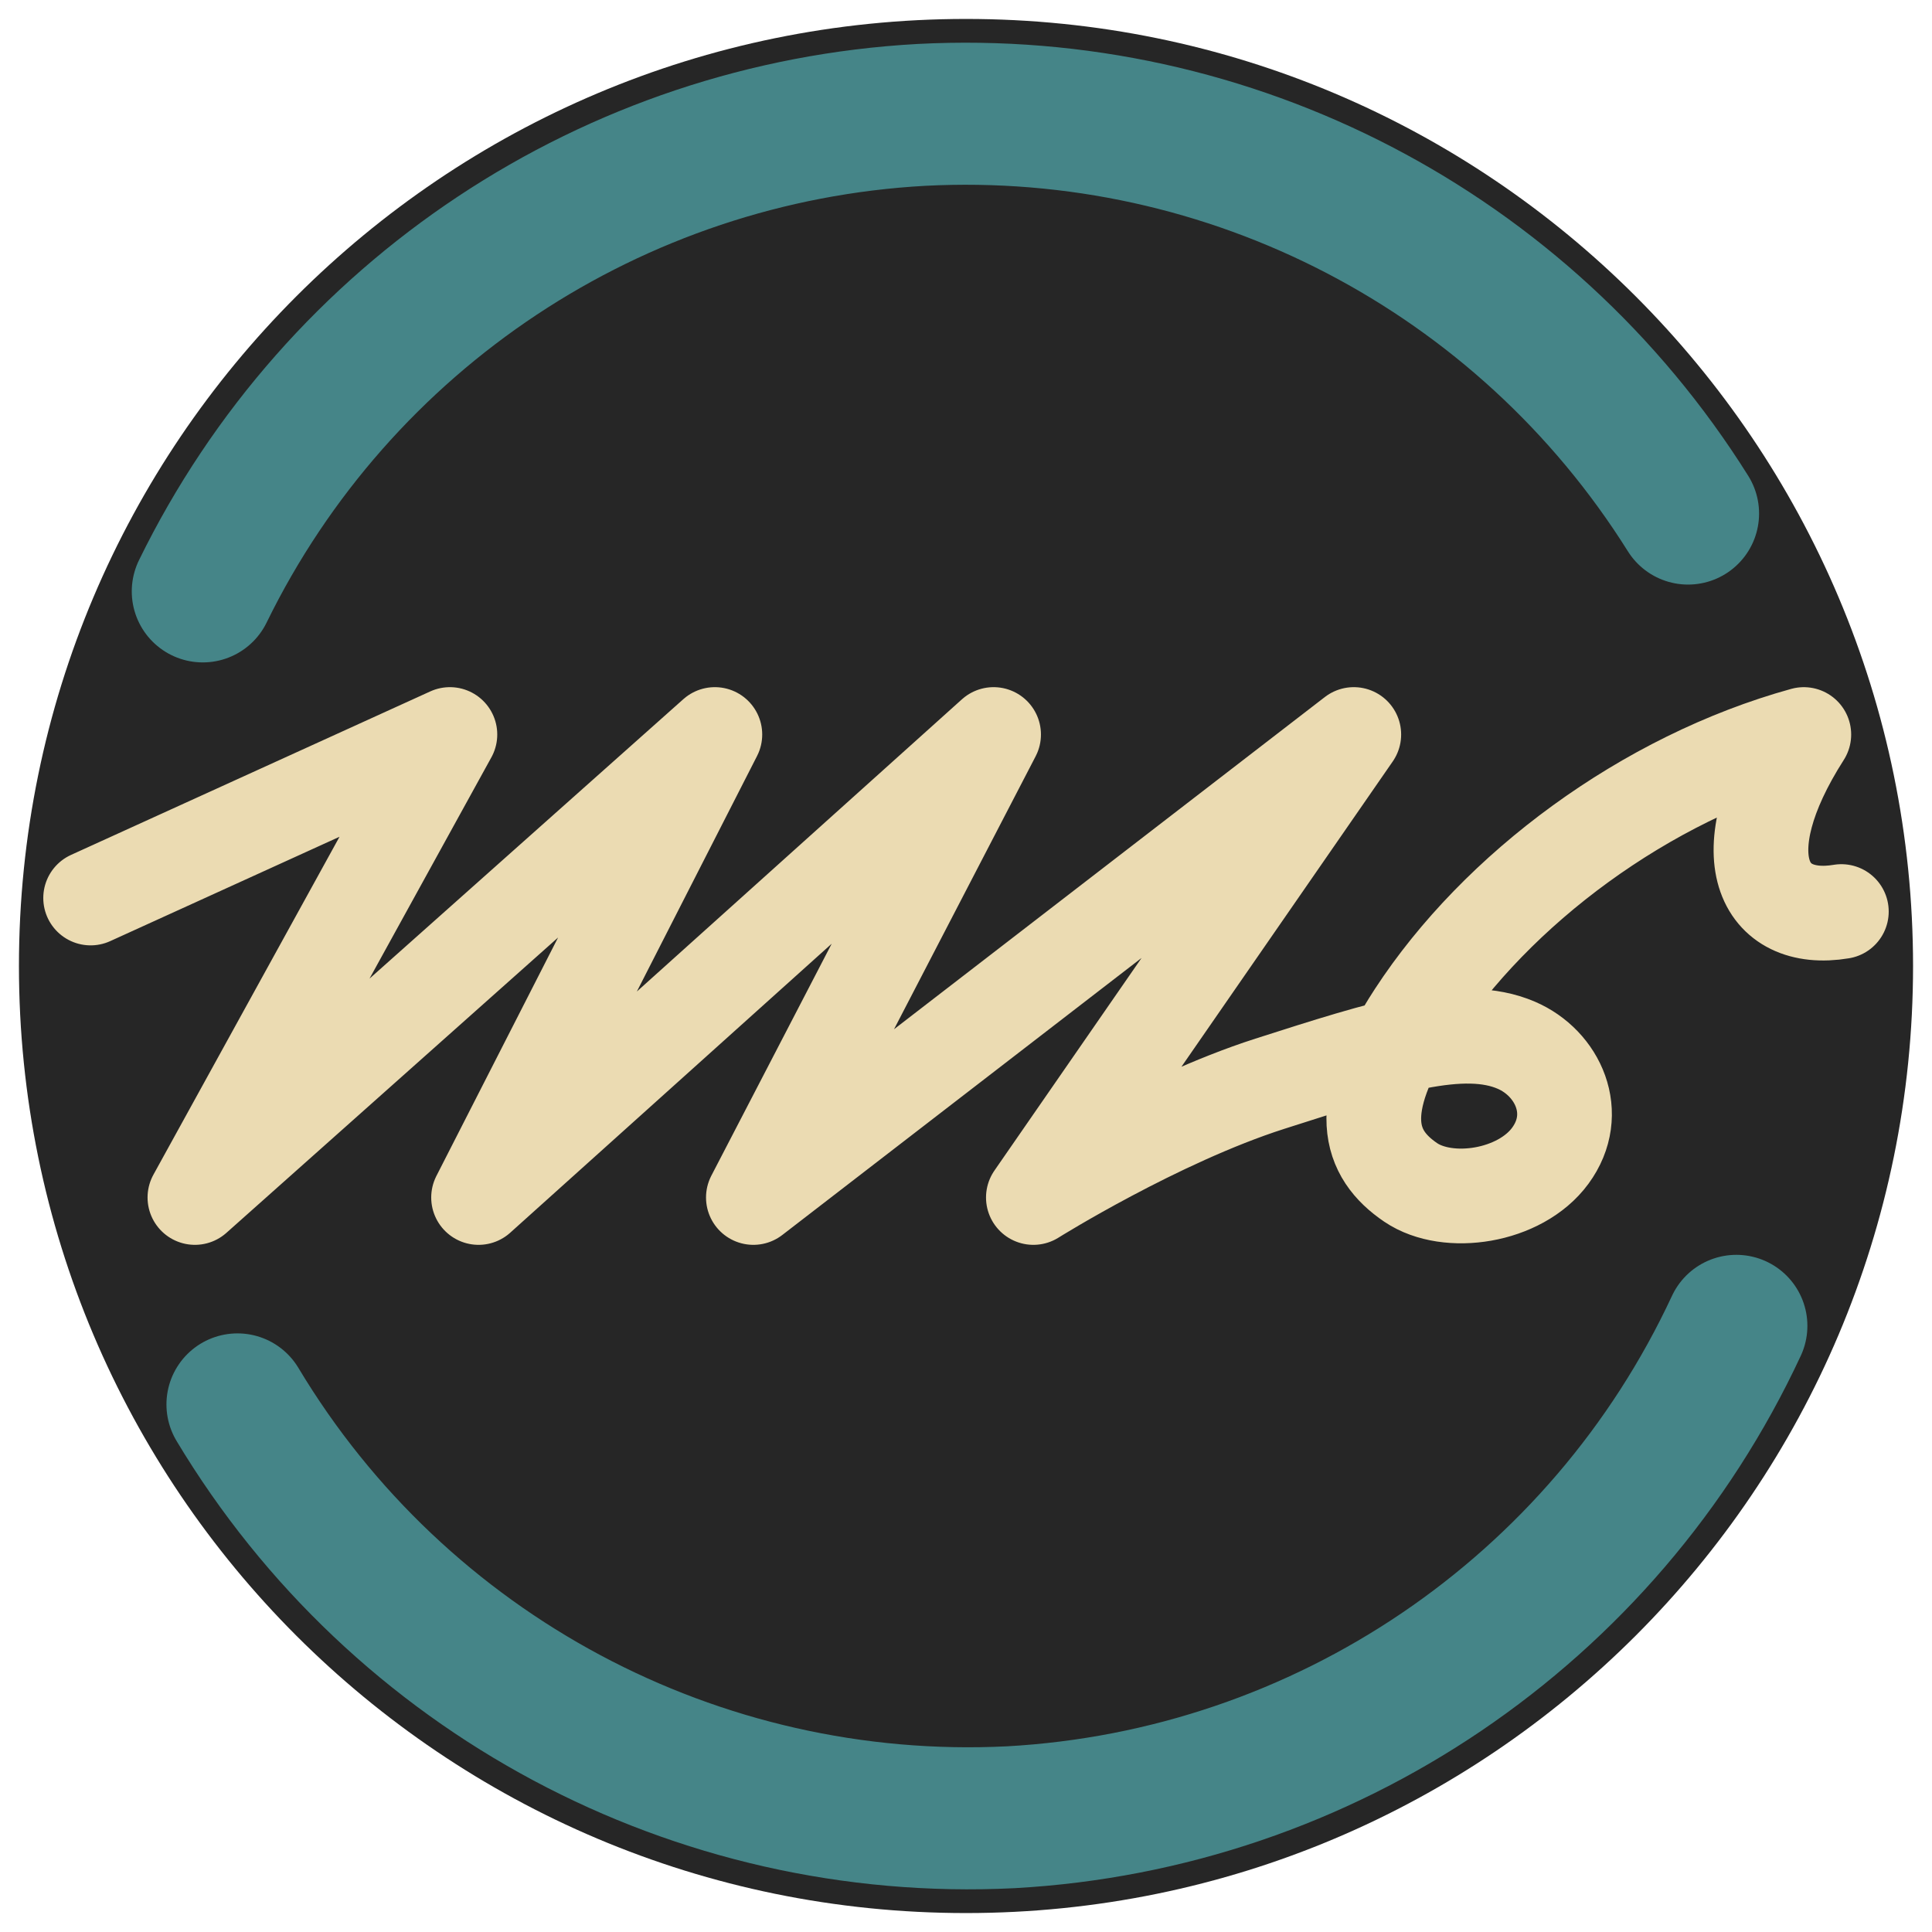
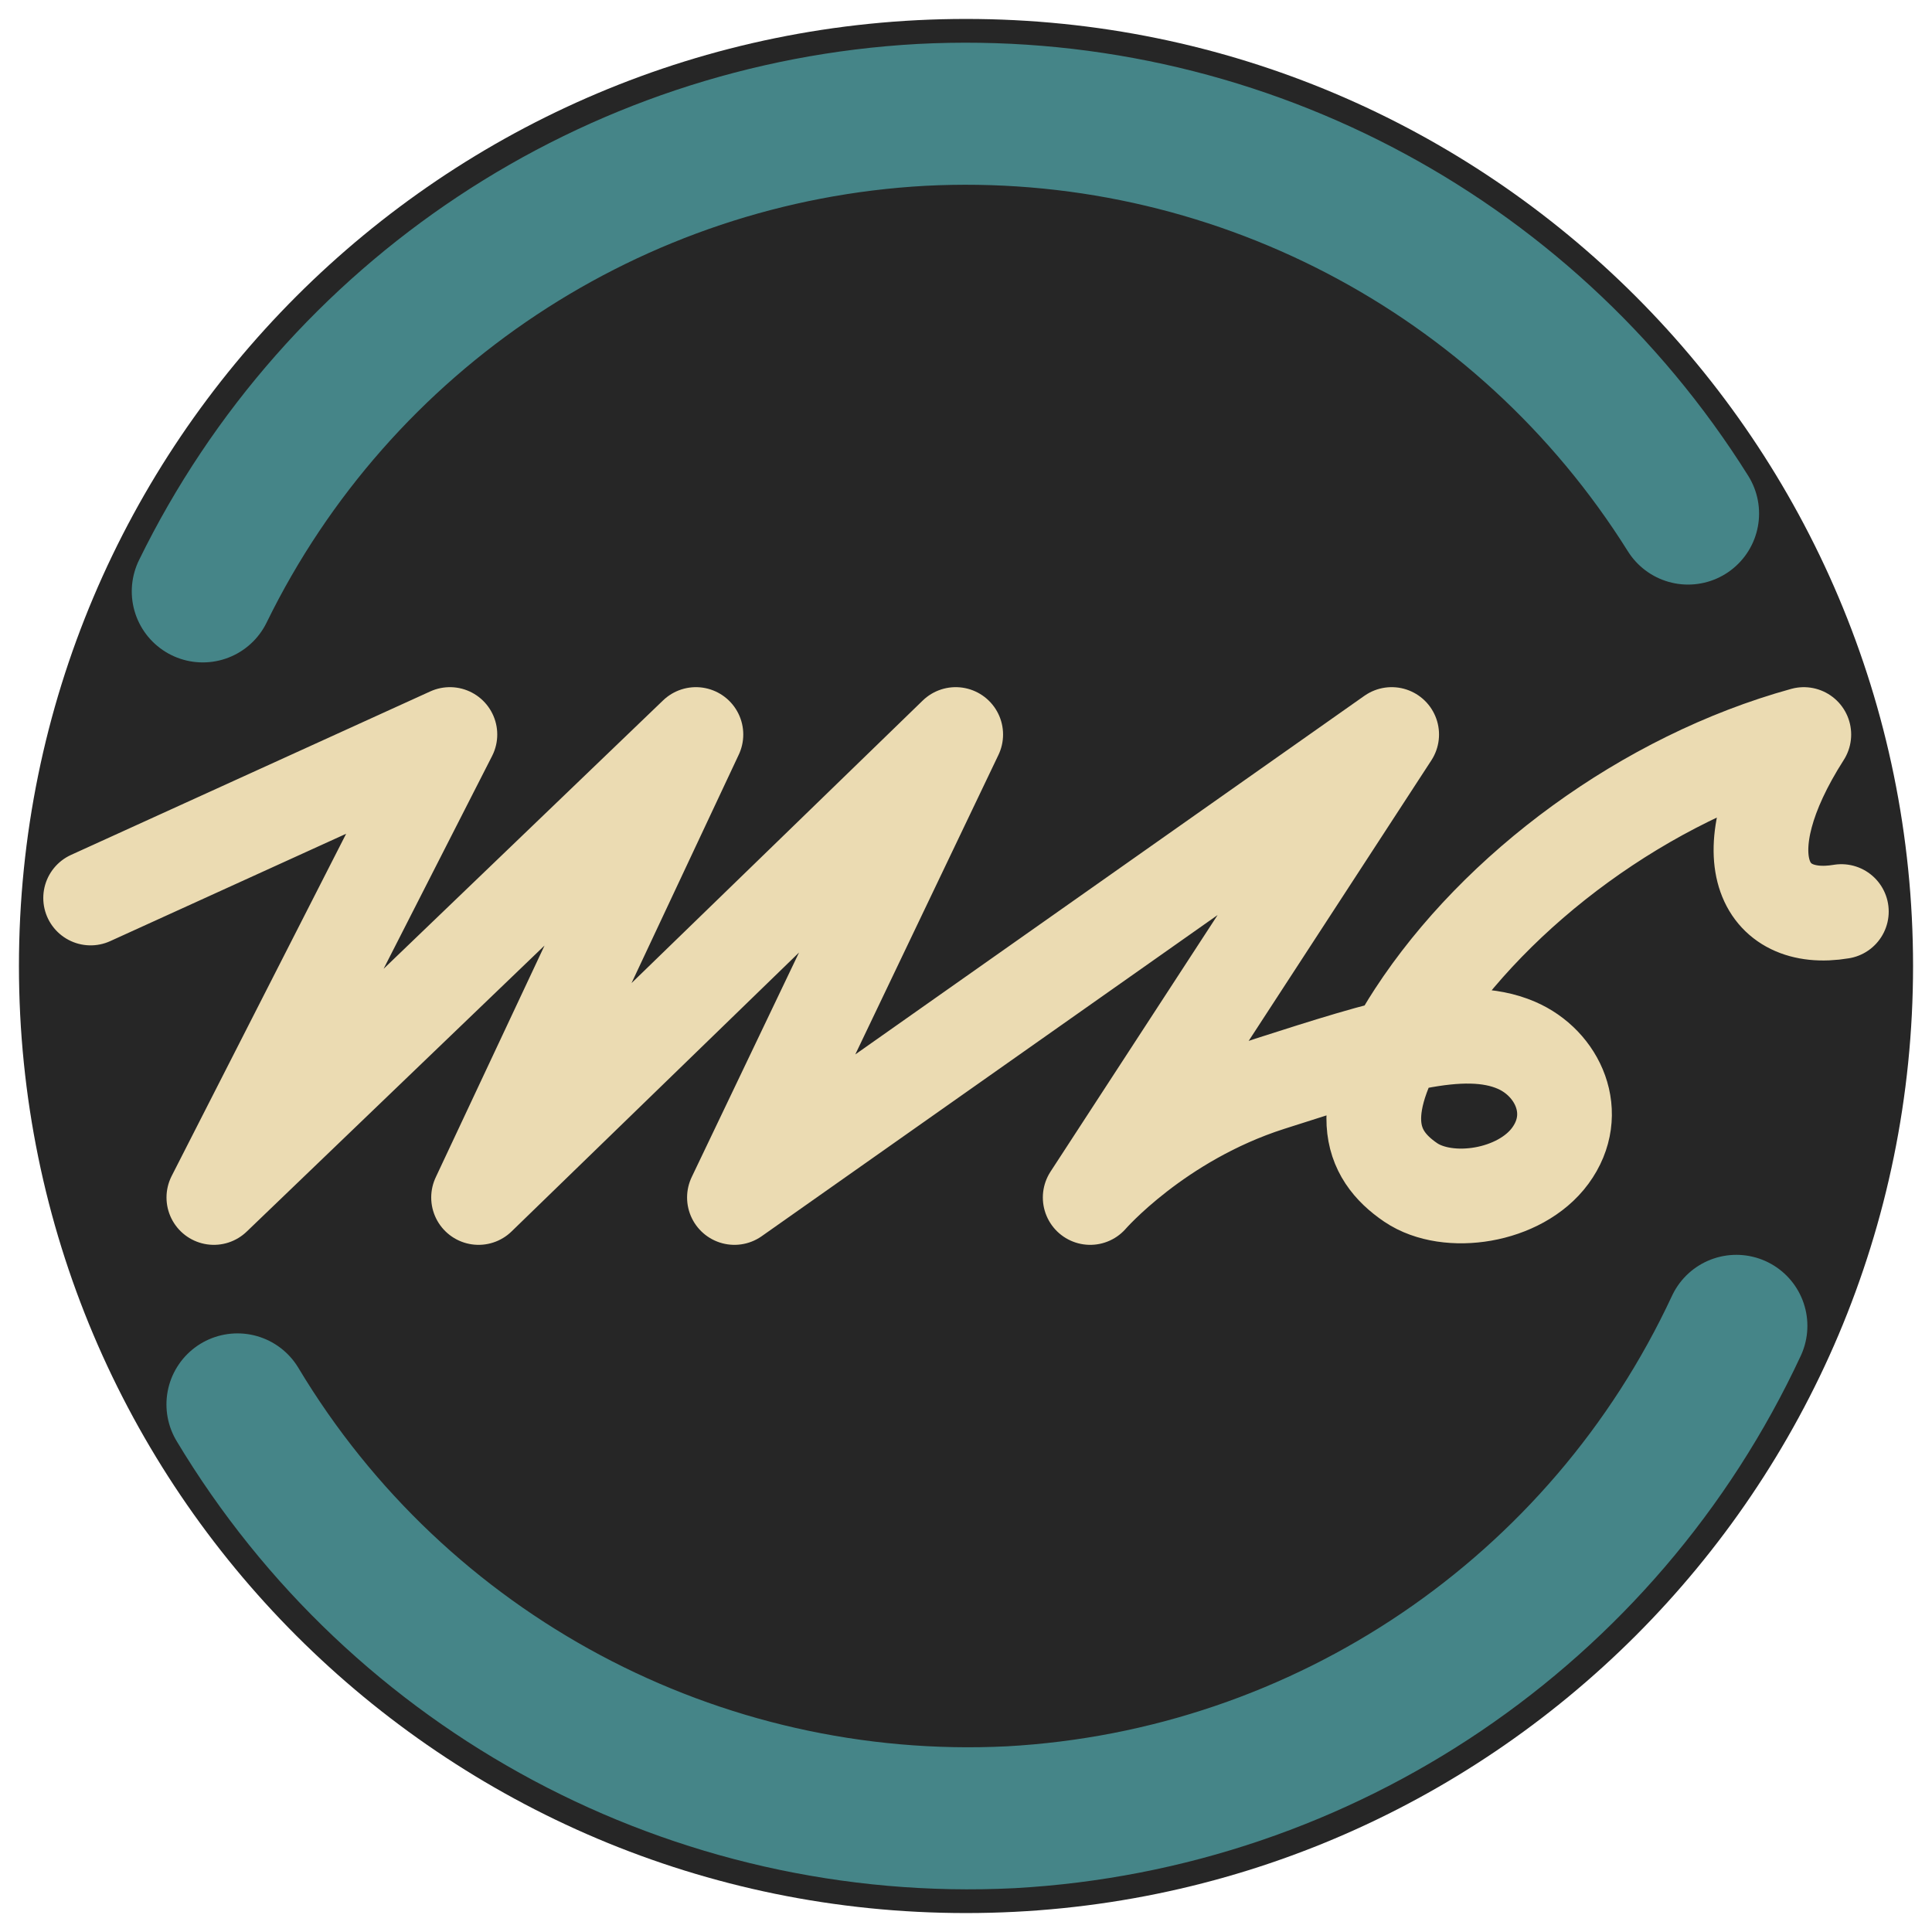
<svg xmlns="http://www.w3.org/2000/svg" xmlns:xlink="http://www.w3.org/1999/xlink" width="204" height="204" viewBox="0 0 204 204" version="1.1" id="logo">
  <defs id="defs1143">
    <linearGradient id="stroke">
      <stop offset="0" id="strokecolor" class="mystrokecolor" style="stop-color:#444444;stop-opacity:1;" />
    </linearGradient>
    <linearGradient xlink:href="#stroke" id="linearGradient4578" x1="379.959" y1="240.975" x2="824.041" y2="240.975" gradientUnits="userSpaceOnUse" gradientTransform="translate(433.4542,151.049)" />
  </defs>
  <g id="layer2">
    <circle style="fill:#262626;fill-opacity:1;stroke:none;stroke-width:15;stroke-linecap:round;stroke-linejoin:round" id="path1107" cx="102" cy="102" r="100" />
    <path id="path3589" style="fill:none;stroke:#458588;stroke-width:15;stroke-linecap:round;stroke-linejoin:round;stroke-miterlimit:4;stroke-dasharray:none;stroke-opacity:1" d="M 178.241,54.225 C 160.897,26.542 129.913,10.431 97.29,12.131 64.754,13.929 35.732,33.174 21.413,62.444 m 3.662,85.848 c 17.084,28.48 48.465,45.237 81.635,43.592 33.161,-1.832 62.618,-21.777 76.632,-51.886" />
  </g>
  <g id="layer1" style="display:inline">
    <g id="script" style="stroke:url(#linearGradient4578)" transform="translate(-433.4542,-151.049)">
-       <path d="m 443.024,245.87 37.935,-17.264 -26.924,48.886 54.901,-48.886 -24.95,48.886 54.382,-48.886 -25.365,48.886 63.398,-48.886 -33.833,48.886 c 0,0 13.109,-8.211 24.965,-12.009 12.238,-3.921 20.356,-6.509 26.03,-4.068 4.392,1.889 6.86,7.207 3.587,11.669 -3.195,4.355 -10.809,5.478 -14.734,2.821 -4.439,-3.005 -6.07,-7.775 0.397,-17.694 8.686,-13.324 24.371,-24.981 41.106,-29.603 -8.193,12.822 -4.285,20.076 3.964,18.691" style="fill:none;stroke:#ebdbb2;stroke-width:10;stroke-linecap:round;stroke-linejoin:round;stroke-miterlimit:4;stroke-dasharray:none;stroke-opacity:1" id="miro" />
+       <path d="m 443.024,245.87 37.935,-17.264 -24.924,48.886 50.901,-48.886 -22.95,48.886 50.382,-48.886 -23.365,48.886 69.398,-48.886 -31.833,48.886 c 0,0 7.109,-8.211 18.965,-12.009 12.238,-3.921 20.356,-6.509 26.03,-4.068 4.392,1.889 6.86,7.207 3.587,11.669 -3.195,4.355 -10.809,5.478 -14.734,2.821 -4.439,-3.005 -6.07,-7.775 0.397,-17.694 8.686,-13.324 24.371,-24.981 41.106,-29.603 -8.193,12.822 -4.285,20.076 3.964,18.691" style="fill:none;stroke:#ebdbb2;stroke-width:10;stroke-linecap:round;stroke-linejoin:round;stroke-miterlimit:4;stroke-dasharray:none;stroke-opacity:1" id="miro" />
    </g>
  </g>
</svg>
